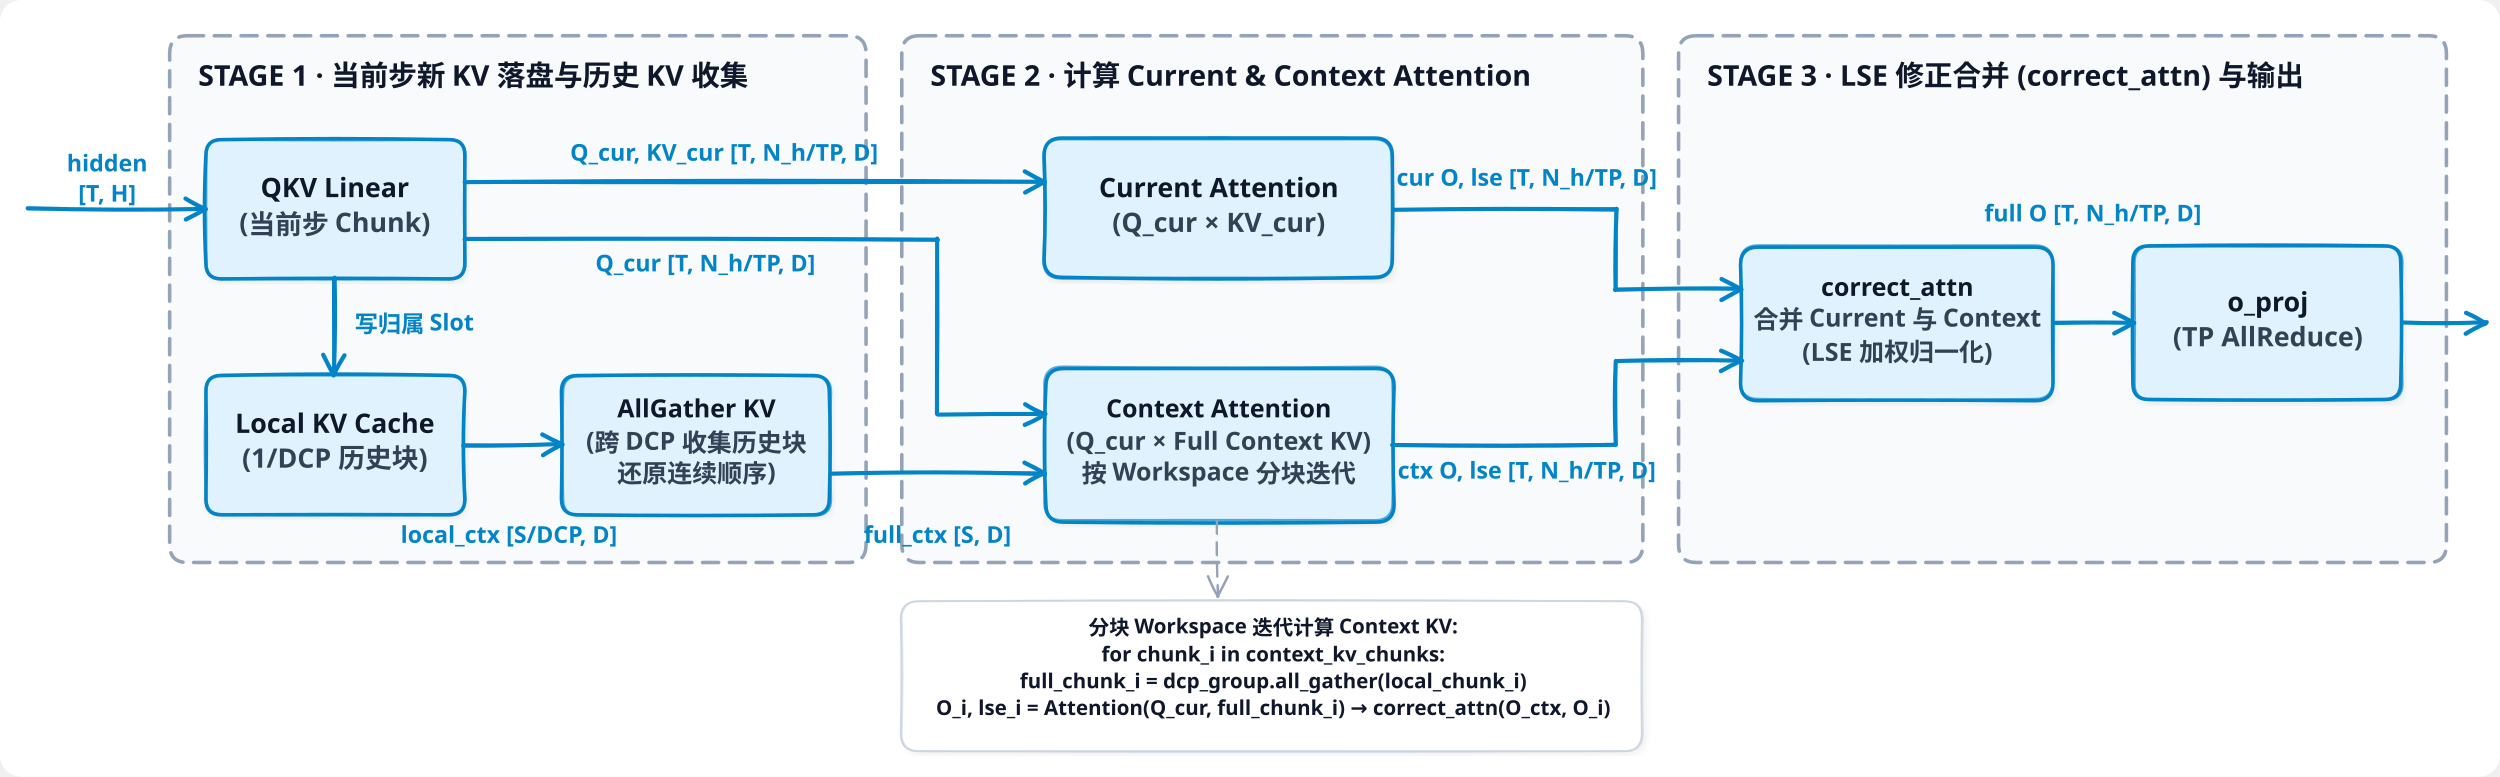
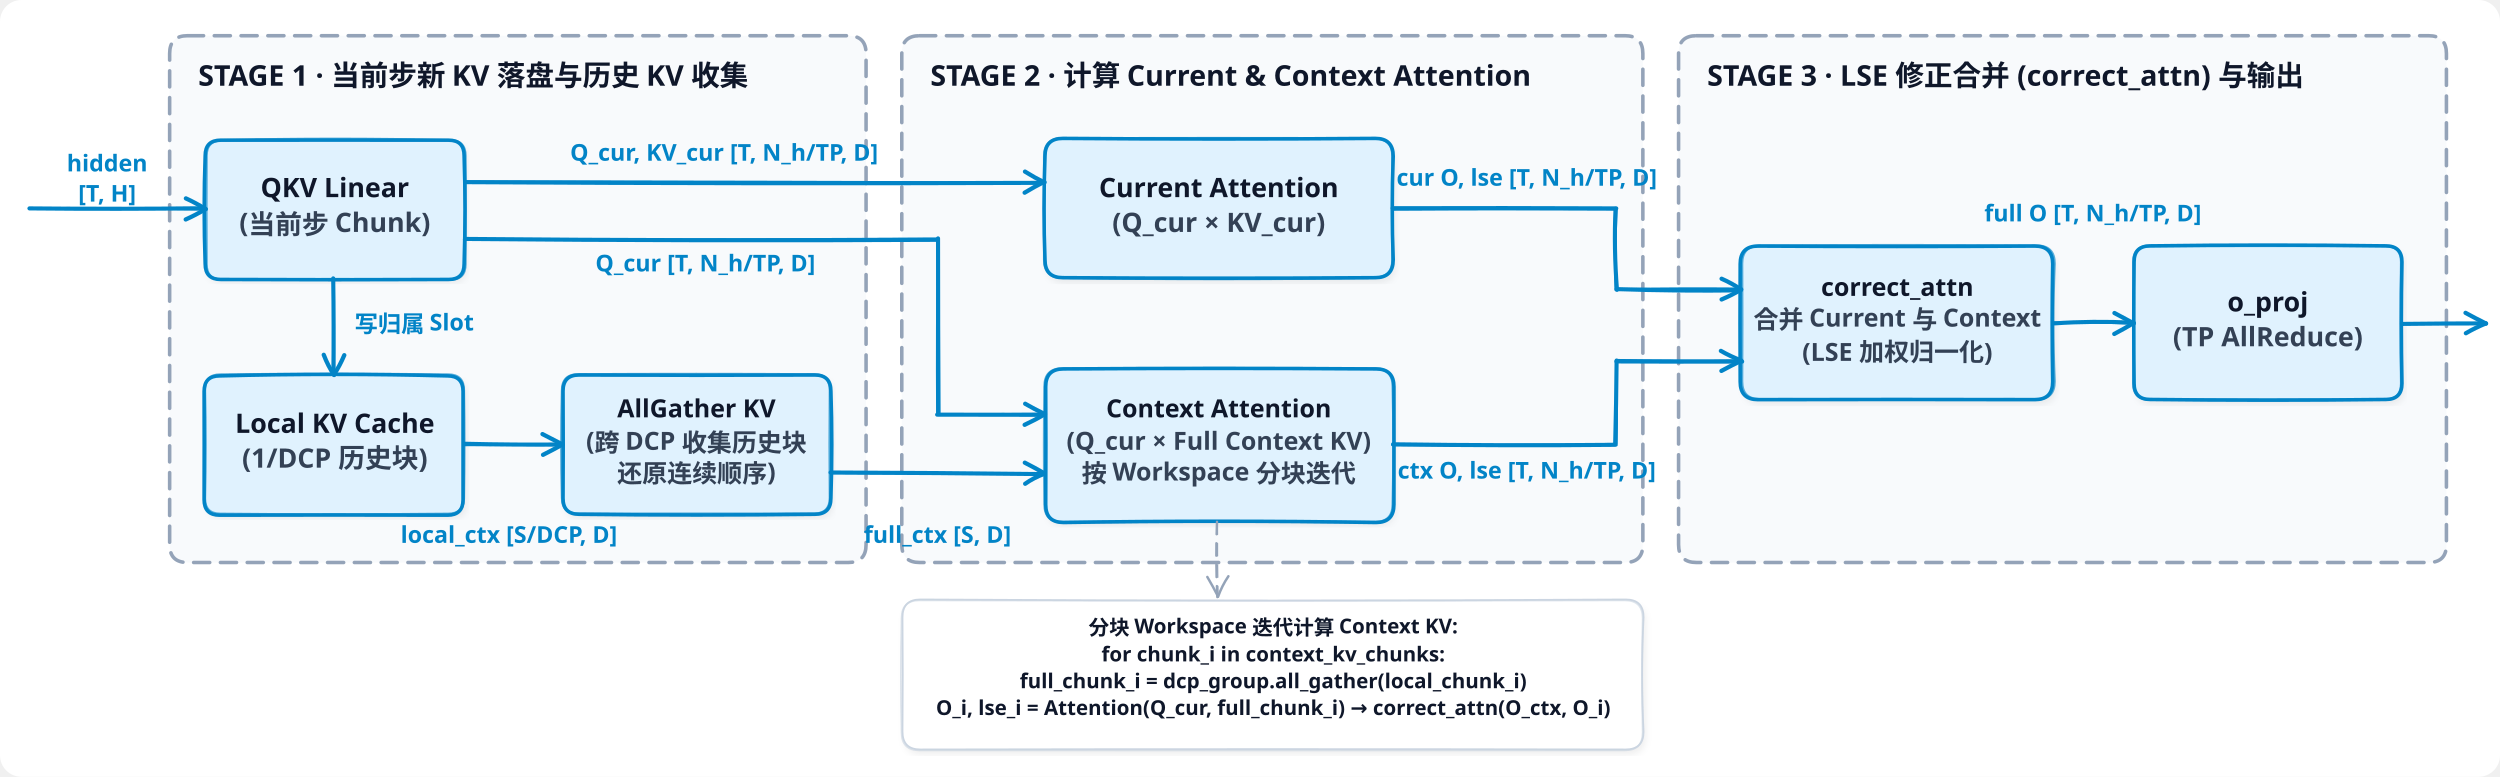
<svg xmlns="http://www.w3.org/2000/svg" viewBox="0 0 1400 435" width="1400" height="435" font-family="'Comic Sans MS', 'Segoe Print', 'Bradley Hand', 'Chalkboard SE', 'Microsoft YaHei', sans-serif">
  <defs>
    <filter id="paper-shadow" x="-2%" y="-2%" width="104%" height="106%">
      <feDropShadow dx="1.5" dy="2.5" stdDeviation="2" flood-color="#0f172a" flood-opacity="0.07" />
    </filter>
  </defs>
  <rect x="0" y="0" width="1400" height="435" fill="#ffffff" rx="12" />
  <path d="M 105.0 20 L 475.0 20 Q 485 20 485 30.0 L 485 305.0 Q 485 315 475.0 315 L 105.0 315 Q 95 315 95 305.0 L 95 30.0 Q 95 20 105.0 20 Z" fill="#f8fafc" stroke="none" />
  <path d="M 105.0 20 L 475.0 20 Q 485 20 485 30.0 L 485 305.0 Q 485 315 475.0 315 L 105.0 315 Q 95 315 95 305.0 L 95 30.0 Q 95 20 105.0 20 Z" fill="none" stroke="#94a3b8" stroke-width="2" stroke-linecap="round" stroke-linejoin="round" opacity="1" stroke-dasharray="9 6" />
  <path d="M 515.0 20 L 910.0 20 Q 920 20 920 30.0 L 920 305.0 Q 920 315 910.0 315 L 515.0 315 Q 505 315 505 305.0 L 505 30.0 Q 505 20 515.0 20 Z" fill="#f8fafc" stroke="none" />
  <path d="M 515.0 20 L 910.0 20 Q 920 20 920 30.0 L 920 305.0 Q 920 315 910.0 315 L 515.0 315 Q 505 315 505 305.0 L 505 30.0 Q 505 20 515.0 20 Z" fill="none" stroke="#94a3b8" stroke-width="2" stroke-linecap="round" stroke-linejoin="round" opacity="1" stroke-dasharray="9 6" />
  <path d="M 950.0 20 L 1360.0 20 Q 1370 20 1370 30.0 L 1370 305.0 Q 1370 315 1360.0 315 L 950.0 315 Q 940 315 940 305.0 L 940 30.0 Q 940 20 950.0 20 Z" fill="#f8fafc" stroke="none" />
  <path d="M 950.0 20 L 1360.0 20 Q 1370 20 1370 30.0 L 1370 305.0 Q 1370 315 1360.0 315 L 950.0 315 Q 940 315 940 305.0 L 940 30.0 Q 940 20 950.0 20 Z" fill="none" stroke="#94a3b8" stroke-width="2" stroke-linecap="round" stroke-linejoin="round" opacity="1" stroke-dasharray="9 6" />
  <path d="M 123.7 78 L 251.3 78 Q 260 78 260 86.7 L 260 147.3 Q 260 156 251.3 156 L 123.7 156 Q 115 156 115 147.3 L 115 86.7 Q 115 78 123.7 78 Z" fill="#e0f2fe" stroke="none" filter="url(#paper-shadow)" />
-   <path d="M 124.0 78.2 Q 187.5 77.1 251.6 78.2 Q 260.3 78.2 260.3 86.9 Q 260.2 117.0 260.3 147.5 Q 260.3 156.2 251.6 156.2 Q 187.5 155.5 124.0 156.2 Q 115.3 156.2 115.3 147.5 Q 113.7 117.0 115.3 86.9 Q 115.3 78.2 124.0 78.2" fill="none" stroke="#0284c7" stroke-width="2" stroke-linecap="round" stroke-linejoin="round" opacity="1" />
-   <path d="M 124.2 78.1 Q 187.5 78.9 251.8 78.1 Q 260.5 78.1 260.5 86.8 Q 259.3 117.0 260.5 147.4 Q 260.5 156.1 251.8 156.1 Q 187.5 156.6 124.2 156.1 Q 115.5 156.1 115.5 147.4 Q 115.2 117.0 115.5 86.8 Q 115.5 78.1 124.2 78.1" fill="none" stroke="#0284c7" stroke-width="1.5" stroke-linecap="round" stroke-linejoin="round" opacity="0.65" />
+   <path d="M 123.6 78.5 Q 187.5 78.4 251.2 78.5 Q 259.9 78.5 259.9 87.2 Q 260.9 117.0 259.9 147.8 Q 259.9 156.5 251.2 156.5 Q 187.5 156.8 123.6 156.5 Q 114.9 156.5 114.9 147.8 Q 113.8 117.0 114.9 87.2 Q 114.9 78.5 123.6 78.5" fill="none" stroke="#0284c7" stroke-width="2" stroke-linecap="round" stroke-linejoin="round" opacity="1" />
+   <path d="M 124.3 78.6 Q 187.5 77.0 251.9 78.6 Q 260.6 78.6 260.6 87.3 Q 260.7 117.0 260.6 147.9 Q 260.6 156.6 251.9 156.6 Q 187.5 156.2 124.3 156.6 Q 115.6 156.6 115.6 147.9 Q 115.4 117.0 115.6 87.3 Q 115.6 78.6 124.3 78.6" fill="none" stroke="#0284c7" stroke-width="1.5" stroke-linecap="round" stroke-linejoin="round" opacity="0.65" />
  <path d="M 123.7 210 L 251.3 210 Q 260 210 260 218.7 L 260 279.3 Q 260 288 251.3 288 L 123.7 288 Q 115 288 115 279.3 L 115 218.7 Q 115 210 123.7 210 Z" fill="#e0f2fe" stroke="none" filter="url(#paper-shadow)" />
-   <path d="M 124.0 210.3 Q 187.5 208.7 251.6 210.3 Q 260.3 210.3 260.3 219.0 Q 258.6 249.0 260.3 279.6 Q 260.3 288.3 251.6 288.3 Q 187.5 288.0 124.0 288.3 Q 115.3 288.3 115.3 279.6 Q 115.8 249.0 115.3 219.0 Q 115.3 210.3 124.0 210.3" fill="none" stroke="#0284c7" stroke-width="2" stroke-linecap="round" stroke-linejoin="round" opacity="1" />
-   <path d="M 124.2 210.0 Q 187.5 210.4 251.8 210.0 Q 260.5 210.0 260.5 218.7 Q 259.0 249.0 260.5 279.3 Q 260.5 288.0 251.8 288.0 Q 187.5 288.9 124.2 288.0 Q 115.5 288.0 115.5 279.3 Q 114.0 249.0 115.5 218.7 Q 115.5 210.0 124.2 210.0" fill="none" stroke="#0284c7" stroke-width="1.5" stroke-linecap="round" stroke-linejoin="round" opacity="0.65" />
+   <path d="M 123.0 210.5 Q 187.5 208.8 250.6 210.5 Q 259.3 210.5 259.3 219.2 Q 259.3 249.0 259.3 279.8 Q 259.3 288.5 250.6 288.5 Q 187.5 288.3 123.0 288.5 Q 114.3 288.5 114.3 279.8 Q 114.4 249.0 114.3 219.2 Q 114.3 210.5 123.0 210.5" fill="none" stroke="#0284c7" stroke-width="2" stroke-linecap="round" stroke-linejoin="round" opacity="1" />
+   <path d="M 123.4 209.8 Q 187.5 209.1 251.0 209.8 Q 259.7 209.8 259.7 218.5 Q 260.2 249.0 259.7 279.1 Q 259.7 287.8 251.0 287.8 Q 187.5 288.5 123.4 287.8 Q 114.7 287.8 114.7 279.1 Q 115.4 249.0 114.7 218.5 Q 114.7 209.8 123.4 209.8" fill="none" stroke="#0284c7" stroke-width="1.5" stroke-linecap="round" stroke-linejoin="round" opacity="0.65" />
  <path d="M 324.0 210 L 456.0 210 Q 465 210 465 219.0 L 465 279.0 Q 465 288 456.0 288 L 324.0 288 Q 315 288 315 279.0 L 315 219.0 Q 315 210 324.0 210 Z" fill="#e0f2fe" stroke="none" filter="url(#paper-shadow)" />
-   <path d="M 323.4 210.3 Q 390.0 209.6 455.4 210.3 Q 464.4 210.3 464.4 219.3 Q 465.4 249.0 464.4 279.3 Q 464.4 288.3 455.4 288.3 Q 390.0 289.1 323.4 288.3 Q 314.4 288.3 314.4 279.3 Q 315.0 249.0 314.4 219.3 Q 314.4 210.3 323.4 210.3" fill="none" stroke="#0284c7" stroke-width="2" stroke-linecap="round" stroke-linejoin="round" opacity="1" />
-   <path d="M 324.3 210.6 Q 390.0 209.4 456.3 210.6 Q 465.3 210.6 465.3 219.6 Q 464.2 249.0 465.3 279.6 Q 465.3 288.6 456.3 288.6 Q 390.0 288.5 324.3 288.6 Q 315.3 288.6 315.3 279.6 Q 314.3 249.0 315.3 219.6 Q 315.3 210.6 324.3 210.6" fill="none" stroke="#0284c7" stroke-width="1.5" stroke-linecap="round" stroke-linejoin="round" opacity="0.65" />
+   <path d="M 324.3 210.0 Q 390.0 210.3 456.3 210.0 Q 465.3 210.0 465.3 219.0 Q 466.3 249.0 465.3 279.0 Q 465.3 288.0 456.3 288.0 Q 390.0 288.8 324.3 288.0 Q 315.3 288.0 315.3 279.0 Q 315.5 249.0 315.3 219.0 Q 315.3 210.0 324.3 210.0" fill="none" stroke="#0284c7" stroke-width="2" stroke-linecap="round" stroke-linejoin="round" opacity="1" />
+   <path d="M 323.8 209.7 Q 390.0 209.3 455.8 209.7 Q 464.8 209.7 464.8 218.7 Q 464.5 249.0 464.8 278.7 Q 464.8 287.7 455.8 287.7 Q 390.0 287.8 323.8 287.7 Q 314.8 287.7 314.8 278.7 Q 314.0 249.0 314.8 218.7 Q 314.8 209.7 323.8 209.7" fill="none" stroke="#0284c7" stroke-width="1.5" stroke-linecap="round" stroke-linejoin="round" opacity="0.65" />
  <path d="M 595.0 78 L 770.0 78 Q 780 78 780 88.0 L 780 146.0 Q 780 156 770.0 156 L 595.0 156 Q 585 156 585 146.0 L 585 88.0 Q 585 78 595.0 78 Z" fill="#e0f2fe" stroke="none" filter="url(#paper-shadow)" />
-   <path d="M 594.7 77.3 Q 682.5 77.2 769.7 77.3 Q 779.7 77.3 779.7 87.3 Q 780.0 117.0 779.7 145.3 Q 779.7 155.3 769.7 155.3 Q 682.5 157.1 594.7 155.3 Q 584.7 155.3 584.7 145.3 Q 585.9 117.0 584.7 87.3 Q 584.7 77.3 594.7 77.3" fill="none" stroke="#0284c7" stroke-width="2" stroke-linecap="round" stroke-linejoin="round" opacity="1" />
-   <path d="M 594.4 77.9 Q 682.5 77.9 769.4 77.9 Q 779.4 77.9 779.4 87.9 Q 780.9 117.0 779.4 145.9 Q 779.4 155.9 769.4 155.9 Q 682.5 155.3 594.4 155.9 Q 584.4 155.9 584.4 145.9 Q 585.6 117.0 584.4 87.9 Q 584.4 77.9 594.4 77.9" fill="none" stroke="#0284c7" stroke-width="1.5" stroke-linecap="round" stroke-linejoin="round" opacity="0.65" />
+   <path d="M 595.2 77.5 Q 682.5 78.2 770.2 77.5 Q 780.2 77.5 780.2 87.5 Q 779.1 117.0 780.2 145.5 Q 780.2 155.5 770.2 155.5 Q 682.5 156.1 595.2 155.5 Q 585.2 155.5 585.2 145.5 Q 584.1 117.0 585.2 87.5 Q 585.2 77.5 595.2 77.5" fill="none" stroke="#0284c7" stroke-width="2" stroke-linecap="round" stroke-linejoin="round" opacity="1" />
+   <path d="M 594.8 77.5 Q 682.5 77.3 769.8 77.5 Q 779.8 77.5 779.8 87.5 Q 780.1 117.0 779.8 145.5 Q 779.8 155.5 769.8 155.5 Q 682.5 156.9 594.8 155.5 Q 584.8 155.5 584.8 145.5 Q 584.8 117.0 584.8 87.5 Q 584.8 77.5 594.8 77.5" fill="none" stroke="#0284c7" stroke-width="1.5" stroke-linecap="round" stroke-linejoin="round" opacity="0.65" />
  <path d="M 595.0 206 L 770.0 206 Q 780 206 780 216.0 L 780 282.0 Q 780 292 770.0 292 L 595.0 292 Q 585 292 585 282.0 L 585 216.0 Q 585 206 595.0 206 Z" fill="#e0f2fe" stroke="none" filter="url(#paper-shadow)" />
-   <path d="M 595.7 206.4 Q 682.5 206.3 770.7 206.4 Q 780.7 206.4 780.7 216.4 Q 779.4 249.0 780.7 282.4 Q 780.7 292.4 770.7 292.4 Q 682.5 293.4 595.7 292.4 Q 585.7 292.4 585.7 282.4 Q 584.0 249.0 585.7 216.4 Q 585.7 206.4 595.7 206.4" fill="none" stroke="#0284c7" stroke-width="2" stroke-linecap="round" stroke-linejoin="round" opacity="1" />
-   <path d="M 594.9 205.4 Q 682.5 206.6 769.9 205.4 Q 779.9 205.4 779.9 215.4 Q 780.8 249.0 779.9 281.4 Q 779.9 291.4 769.9 291.4 Q 682.5 291.2 594.9 291.4 Q 584.9 291.4 584.9 281.4 Q 585.8 249.0 584.9 215.4 Q 584.9 205.4 594.9 205.4" fill="none" stroke="#0284c7" stroke-width="1.5" stroke-linecap="round" stroke-linejoin="round" opacity="0.65" />
+   <path d="M 595.6 206.6 Q 682.5 206.0 770.6 206.6 Q 780.6 206.6 780.6 216.6 Q 780.7 249.0 780.6 282.6 Q 780.6 292.6 770.6 292.6 Q 682.5 291.2 595.6 292.6 Q 585.6 292.6 585.6 282.6 Q 585.8 249.0 585.6 216.6 Q 585.6 206.6 595.6 206.6" fill="none" stroke="#0284c7" stroke-width="2" stroke-linecap="round" stroke-linejoin="round" opacity="1" />
+   <path d="M 595.0 206.4 Q 682.5 206.0 770.0 206.4 Q 780.0 206.4 780.0 216.4 Q 780.8 249.0 780.0 282.4 Q 780.0 292.4 770.0 292.4 Q 682.5 291.7 595.0 292.4 Q 585.0 292.4 585.0 282.4 Q 584.5 249.0 585.0 216.4 Q 585.0 206.4 595.0 206.4" fill="none" stroke="#0284c7" stroke-width="1.5" stroke-linecap="round" stroke-linejoin="round" opacity="0.65" />
  <path d="M 515.0 336 L 910.0 336 Q 920 336 920 346.0 L 920 410.0 Q 920 420 910.0 420 L 515.0 420 Q 505 420 505 410.0 L 505 346.0 Q 505 336 515.0 336 Z" fill="#ffffff" stroke="none" filter="url(#paper-shadow)" />
-   <path d="M 514.4 336.7 Q 712.5 335.4 909.4 336.7 Q 919.4 336.7 919.4 346.7 Q 919.0 378.0 919.4 410.7 Q 919.4 420.7 909.4 420.7 Q 712.5 421.3 514.4 420.7 Q 504.4 420.7 504.4 410.7 Q 505.2 378.0 504.4 346.7 Q 504.4 336.7 514.4 336.7" fill="none" stroke="#cbd5e1" stroke-width="1" stroke-linecap="round" stroke-linejoin="round" opacity="1" />
-   <path d="M 515.0 336.7 Q 712.5 336.2 910.0 336.7 Q 920.0 336.7 920.0 346.7 Q 919.3 378.0 920.0 410.7 Q 920.0 420.7 910.0 420.7 Q 712.5 420.2 515.0 420.7 Q 505.0 420.7 505.0 410.7 Q 506.0 378.0 505.0 346.7 Q 505.0 336.7 515.0 336.7" fill="none" stroke="#cbd5e1" stroke-width="1.0" stroke-linecap="round" stroke-linejoin="round" opacity="0.65" />
+   <path d="M 515.4 335.7 Q 712.5 336.9 910.4 335.7 Q 920.4 335.7 920.4 345.7 Q 918.8 378.0 920.4 409.7 Q 920.4 419.7 910.4 419.7 Q 712.5 419.3 515.4 419.7 Q 505.4 419.7 505.4 409.7 Q 505.7 378.0 505.4 345.7 Q 505.4 335.7 515.4 335.7" fill="none" stroke="#cbd5e1" stroke-width="1" stroke-linecap="round" stroke-linejoin="round" opacity="1" />
+   <path d="M 514.9 336.2 Q 712.5 336.7 909.9 336.2 Q 919.9 336.2 919.9 346.2 Q 919.2 378.0 919.9 410.2 Q 919.9 420.2 909.9 420.2 Q 712.5 420.3 514.9 420.2 Q 504.9 420.2 504.9 410.2 Q 504.1 378.0 504.9 346.2 Q 504.9 336.2 514.9 336.2" fill="none" stroke="#cbd5e1" stroke-width="1.0" stroke-linecap="round" stroke-linejoin="round" opacity="0.65" />
  <path d="M 985.0 138 L 1140.0 138 Q 1150 138 1150 148.0 L 1150 214.0 Q 1150 224 1140.0 224 L 985.0 224 Q 975 224 975 214.0 L 975 148.0 Q 975 138 985.0 138 Z" fill="#e0f2fe" stroke="none" filter="url(#paper-shadow)" />
-   <path d="M 984.7 138.4 Q 1062.5 138.4 1139.7 138.4 Q 1149.7 138.4 1149.7 148.4 Q 1149.2 181.0 1149.7 214.4 Q 1149.7 224.4 1139.7 224.4 Q 1062.5 223.7 984.7 224.4 Q 974.7 224.4 974.7 214.4 Q 975.9 181.0 974.7 148.4 Q 974.7 138.4 984.7 138.4" fill="none" stroke="#0284c7" stroke-width="2" stroke-linecap="round" stroke-linejoin="round" opacity="1" />
-   <path d="M 984.6 137.5 Q 1062.5 137.7 1139.6 137.5 Q 1149.6 137.5 1149.6 147.5 Q 1150.7 181.0 1149.6 213.5 Q 1149.6 223.5 1139.6 223.5 Q 1062.5 224.8 984.6 223.5 Q 974.6 223.5 974.6 213.5 Q 975.9 181.0 974.6 147.5 Q 974.6 137.5 984.6 137.5" fill="none" stroke="#0284c7" stroke-width="1.5" stroke-linecap="round" stroke-linejoin="round" opacity="0.65" />
+   <path d="M 984.5 137.8 Q 1062.5 138.3 1139.5 137.8 Q 1149.5 137.8 1149.5 147.8 Q 1148.9 181.0 1149.5 213.8 Q 1149.5 223.8 1139.5 223.8 Q 1062.5 223.6 984.5 223.8 Q 974.5 223.8 974.5 213.8 Q 974.3 181.0 974.5 147.8 Q 974.5 137.8 984.5 137.8" fill="none" stroke="#0284c7" stroke-width="2" stroke-linecap="round" stroke-linejoin="round" opacity="1" />
+   <path d="M 985.5 137.6 Q 1062.5 137.1 1140.5 137.6 Q 1150.5 137.6 1150.5 147.6 Q 1149.1 181.0 1150.5 213.6 Q 1150.5 223.6 1140.5 223.6 Q 1062.5 223.7 985.5 223.6 Q 975.5 223.6 975.5 213.6 Q 975.7 181.0 975.5 147.6 Q 975.5 137.6 985.5 137.6" fill="none" stroke="#0284c7" stroke-width="1.5" stroke-linecap="round" stroke-linejoin="round" opacity="0.65" />
  <path d="M 1204.0 138 L 1336.0 138 Q 1345 138 1345 147.0 L 1345 215.0 Q 1345 224 1336.0 224 L 1204.0 224 Q 1195 224 1195 215.0 L 1195 147.0 Q 1195 138 1204.0 138 Z" fill="#e0f2fe" stroke="none" filter="url(#paper-shadow)" />
-   <path d="M 1203.4 137.7 Q 1270.0 136.8 1335.4 137.7 Q 1344.4 137.7 1344.4 146.7 Q 1345.4 181.0 1344.4 214.7 Q 1344.4 223.7 1335.4 223.7 Q 1270.0 224.4 1203.4 223.7 Q 1194.4 223.7 1194.4 214.7 Q 1193.9 181.0 1194.4 146.7 Q 1194.4 137.7 1203.4 137.7" fill="none" stroke="#0284c7" stroke-width="2" stroke-linecap="round" stroke-linejoin="round" opacity="1" />
-   <path d="M 1204.3 137.9 Q 1270.0 138.2 1336.3 137.9 Q 1345.3 137.9 1345.3 146.9 Q 1344.1 181.0 1345.3 214.9 Q 1345.3 223.9 1336.3 223.9 Q 1270.0 224.4 1204.3 223.9 Q 1195.3 223.9 1195.3 214.9 Q 1195.6 181.0 1195.3 146.9 Q 1195.3 137.9 1204.3 137.9" fill="none" stroke="#0284c7" stroke-width="1.5" stroke-linecap="round" stroke-linejoin="round" opacity="0.65" />
-   <path d="M 681.5 291.7 Q 681.0 313.6 682.2 334.0" fill="none" stroke="#94a3b8" stroke-width="1.3" stroke-linecap="round" stroke-dasharray="7 5" />
-   <path d="M 681.7 292.3 Q 681.8 312.4 681.7 334.3" fill="none" stroke="#94a3b8" stroke-width="0.7" stroke-linecap="round" stroke-dasharray="7 5" />
-   <path d="M 681.8 334.1 Q 684.8 328.6 687.6 322.8" fill="none" stroke="#94a3b8" stroke-width="1.4" stroke-linecap="round" />
-   <path d="M 682.1 334.1 Q 678.9 328.9 676.5 322.7" fill="none" stroke="#94a3b8" stroke-width="1.4" stroke-linecap="round" />
-   <path d="M 15.5 116.6 Q 64.6 118.0 114.7 117.0" fill="none" stroke="#0284c7" stroke-width="2.3" stroke-linecap="round" />
-   <path d="M 15.7 117.1 Q 66.1 117.3 115.2 117.3" fill="none" stroke="#0284c7" stroke-width="1.4" stroke-linecap="round" />
-   <path d="M 115.2 117.2 Q 109.4 114.6 103.9 111.2" fill="none" stroke="#0284c7" stroke-width="2.4" stroke-linecap="round" />
-   <path d="M 115.1 117.0 Q 109.2 120.4 104.1 122.9" fill="none" stroke="#0284c7" stroke-width="2.4" stroke-linecap="round" />
-   <path d="M 260.2 102.0 Q 421.6 100.6 584.7 101.8" fill="none" stroke="#0284c7" stroke-width="2.3" stroke-linecap="round" />
-   <path d="M 260.3 102.2 Q 422.0 102.9 584.8 102.0" fill="none" stroke="#0284c7" stroke-width="1.4" stroke-linecap="round" />
-   <path d="M 585.0 102.0 Q 579.2 99.1 573.9 96.0" fill="none" stroke="#0284c7" stroke-width="2.4" stroke-linecap="round" />
-   <path d="M 585.0 101.8 Q 579.1 105.1 574.1 107.8" fill="none" stroke="#0284c7" stroke-width="2.4" stroke-linecap="round" />
-   <path d="M 260.3 133.8 Q 393.0 133.4 525.2 134.3" fill="none" stroke="#0284c7" stroke-width="2.3" stroke-linecap="round" />
-   <path d="M 259.7 134.3 Q 392.4 133.2 525.1 133.9" fill="none" stroke="#0284c7" stroke-width="1.4" stroke-linecap="round" />
-   <path d="M 524.8 133.6 Q 524.8 181.7 524.7 231.8" fill="none" stroke="#0284c7" stroke-width="2.3" stroke-linecap="round" />
-   <path d="M 525.0 134.3 Q 525.8 182.8 524.8 232.0" fill="none" stroke="#0284c7" stroke-width="1.4" stroke-linecap="round" />
-   <path d="M 525.3 232.2 Q 556.0 231.7 585.4 231.8" fill="none" stroke="#0284c7" stroke-width="2.3" stroke-linecap="round" />
-   <path d="M 525.2 232.1 Q 555.5 232.2 584.7 232.2" fill="none" stroke="#0284c7" stroke-width="1.4" stroke-linecap="round" />
-   <path d="M 585.2 232.0 Q 579.2 229.7 574.1 226.4" fill="none" stroke="#0284c7" stroke-width="2.4" stroke-linecap="round" />
-   <path d="M 585.2 231.9 Q 580.1 235.4 573.9 237.9" fill="none" stroke="#0284c7" stroke-width="2.4" stroke-linecap="round" />
-   <path d="M 187.4 155.5 Q 188.0 181.8 187.0 209.5" fill="none" stroke="#0284c7" stroke-width="2.3" stroke-linecap="round" />
-   <path d="M 186.6 156.1 Q 186.6 182.9 186.8 209.9" fill="none" stroke="#0284c7" stroke-width="1.4" stroke-linecap="round" />
-   <path d="M 186.8 210.0 Q 189.3 204.7 192.9 199.0" fill="none" stroke="#0284c7" stroke-width="2.4" stroke-linecap="round" />
-   <path d="M 186.8 210.2 Q 183.7 204.2 181.0 198.7" fill="none" stroke="#0284c7" stroke-width="2.4" stroke-linecap="round" />
-   <path d="M 259.4 249.6 Q 288.3 249.7 314.4 248.6" fill="none" stroke="#0284c7" stroke-width="2.3" stroke-linecap="round" />
-   <path d="M 260.2 249.0 Q 288.2 249.3 314.7 248.9" fill="none" stroke="#0284c7" stroke-width="1.4" stroke-linecap="round" />
-   <path d="M 315.0 248.9 Q 308.9 246.2 303.7 243.3" fill="none" stroke="#0284c7" stroke-width="2.4" stroke-linecap="round" />
-   <path d="M 314.8 248.9 Q 309.6 251.4 304.1 254.9" fill="none" stroke="#0284c7" stroke-width="2.4" stroke-linecap="round" />
-   <path d="M 465.2 265.3 Q 526.0 263.7 585.1 265.5" fill="none" stroke="#0284c7" stroke-width="2.3" stroke-linecap="round" />
-   <path d="M 465.3 265.0 Q 525.7 264.3 585.0 264.7" fill="none" stroke="#0284c7" stroke-width="1.4" stroke-linecap="round" />
-   <path d="M 585.1 265.1 Q 579.9 262.1 573.7 259.1" fill="none" stroke="#0284c7" stroke-width="2.4" stroke-linecap="round" />
-   <path d="M 584.8 265.0 Q 579.0 267.5 574.1 270.7" fill="none" stroke="#0284c7" stroke-width="2.4" stroke-linecap="round" />
-   <path d="M 780.5 117.5 Q 843.1 116.5 905.3 117.4" fill="none" stroke="#0284c7" stroke-width="2.3" stroke-linecap="round" />
-   <path d="M 780.2 117.3 Q 842.8 117.1 904.7 116.7" fill="none" stroke="#0284c7" stroke-width="1.4" stroke-linecap="round" />
-   <path d="M 905.3 116.9 Q 904.3 139.8 904.7 162.3" fill="none" stroke="#0284c7" stroke-width="2.3" stroke-linecap="round" />
-   <path d="M 904.8 117.1 Q 905.5 138.7 905.1 161.8" fill="none" stroke="#0284c7" stroke-width="1.4" stroke-linecap="round" />
-   <path d="M 904.4 162.3 Q 941.2 161.2 974.8 161.6" fill="none" stroke="#0284c7" stroke-width="2.3" stroke-linecap="round" />
-   <path d="M 904.8 161.8 Q 939.9 161.6 975.1 162.0" fill="none" stroke="#0284c7" stroke-width="1.4" stroke-linecap="round" />
-   <path d="M 975.2 162.1 Q 969.9 159.1 964.1 156.3" fill="none" stroke="#0284c7" stroke-width="2.4" stroke-linecap="round" />
-   <path d="M 974.9 162.0 Q 969.4 165.1 964.0 168.0" fill="none" stroke="#0284c7" stroke-width="2.4" stroke-linecap="round" />
-   <path d="M 779.6 249.2 Q 843.7 250.2 904.7 249.1" fill="none" stroke="#0284c7" stroke-width="2.3" stroke-linecap="round" />
-   <path d="M 779.8 248.9 Q 842.2 249.6 904.9 248.7" fill="none" stroke="#0284c7" stroke-width="1.4" stroke-linecap="round" />
-   <path d="M 904.8 249.1 Q 903.8 224.3 904.8 202.3" fill="none" stroke="#0284c7" stroke-width="2.3" stroke-linecap="round" />
-   <path d="M 905.1 249.1 Q 905.0 225.4 904.9 201.7" fill="none" stroke="#0284c7" stroke-width="1.4" stroke-linecap="round" />
-   <path d="M 905.0 202.2 Q 939.4 201.1 975.6 202.0" fill="none" stroke="#0284c7" stroke-width="2.3" stroke-linecap="round" />
-   <path d="M 905.0 202.0 Q 940.2 202.6 975.0 201.7" fill="none" stroke="#0284c7" stroke-width="1.4" stroke-linecap="round" />
-   <path d="M 975.0 201.8 Q 969.6 198.8 963.8 196.4" fill="none" stroke="#0284c7" stroke-width="2.4" stroke-linecap="round" />
-   <path d="M 975.1 202.0 Q 969.3 204.6 963.7 207.8" fill="none" stroke="#0284c7" stroke-width="2.4" stroke-linecap="round" />
-   <path d="M 1150.0 180.8 Q 1171.9 180.4 1194.6 180.8" fill="none" stroke="#0284c7" stroke-width="2.3" stroke-linecap="round" />
-   <path d="M 1149.8 181.3 Q 1172.5 180.4 1195.1 180.7" fill="none" stroke="#0284c7" stroke-width="1.4" stroke-linecap="round" />
-   <path d="M 1195.1 180.9 Q 1190.0 178.0 1184.0 175.2" fill="none" stroke="#0284c7" stroke-width="2.4" stroke-linecap="round" />
-   <path d="M 1194.8 180.9 Q 1190.0 183.6 1184.0 186.7" fill="none" stroke="#0284c7" stroke-width="2.4" stroke-linecap="round" />
-   <path d="M 1345.4 180.6 Q 1369.0 181.5 1392.6 180.4" fill="none" stroke="#0284c7" stroke-width="2.3" stroke-linecap="round" />
-   <path d="M 1345.2 180.8 Q 1368.5 180.5 1392.1 180.8" fill="none" stroke="#0284c7" stroke-width="1.4" stroke-linecap="round" />
-   <path d="M 1391.9 181.2 Q 1387.1 177.8 1381.0 175.2" fill="none" stroke="#0284c7" stroke-width="2.4" stroke-linecap="round" />
-   <path d="M 1391.8 181.1 Q 1385.9 183.7 1380.8 186.9" fill="none" stroke="#0284c7" stroke-width="2.4" stroke-linecap="round" />
+   <path d="M 1204.1 137.7 Q 1270.0 136.8 1336.1 137.7 Q 1345.1 137.7 1345.1 146.7 Q 1344.4 181.0 1345.1 214.7 Q 1345.1 223.7 1336.1 223.7 Q 1270.0 224.5 1204.1 223.7 Q 1195.1 223.7 1195.1 214.7 Q 1194.7 181.0 1195.1 146.7 Q 1195.1 137.7 1204.1 137.7" fill="none" stroke="#0284c7" stroke-width="2" stroke-linecap="round" stroke-linejoin="round" opacity="1" />
+   <path d="M 1203.7 137.7 Q 1270.0 137.6 1335.7 137.7 Q 1344.7 137.7 1344.7 146.7 Q 1344.2 181.0 1344.7 214.7 Q 1344.7 223.7 1335.7 223.7 Q 1270.0 224.0 1203.7 223.7 Q 1194.7 223.7 1194.7 214.7 Q 1195.2 181.0 1194.7 146.7 Q 1194.7 137.7 1203.7 137.7" fill="none" stroke="#0284c7" stroke-width="1.5" stroke-linecap="round" stroke-linejoin="round" opacity="0.65" />
+   <path d="M 681.5 292.2 Q 680.6 313.1 681.7 334.4" fill="none" stroke="#94a3b8" stroke-width="1.3" stroke-linecap="round" stroke-dasharray="7 5" />
+   <path d="M 681.8 292.3 Q 681.7 313.6 682.1 334.2" fill="none" stroke="#94a3b8" stroke-width="0.7" stroke-linecap="round" stroke-dasharray="7 5" />
+   <path d="M 682.1 334.2 Q 684.3 328.0 687.9 322.7" fill="none" stroke="#94a3b8" stroke-width="1.4" stroke-linecap="round" />
+   <path d="M 682.0 333.8 Q 679.3 328.5 676.1 323.1" fill="none" stroke="#94a3b8" stroke-width="1.4" stroke-linecap="round" />
+   <path d="M 16.5 116.7 Q 66.6 117.2 114.7 116.6" fill="none" stroke="#0284c7" stroke-width="2.3" stroke-linecap="round" />
+   <path d="M 16.3 116.8 Q 65.1 116.1 114.9 117.3" fill="none" stroke="#0284c7" stroke-width="1.4" stroke-linecap="round" />
+   <path d="M 115.2 117.1 Q 109.4 113.5 104.1 111.1" fill="none" stroke="#0284c7" stroke-width="2.4" stroke-linecap="round" />
+   <path d="M 115.1 117.1 Q 109.6 120.4 104.0 122.9" fill="none" stroke="#0284c7" stroke-width="2.4" stroke-linecap="round" />
+   <path d="M 260.4 102.0 Q 422.2 103.0 584.7 102.4" fill="none" stroke="#0284c7" stroke-width="2.3" stroke-linecap="round" />
+   <path d="M 260.0 101.7 Q 421.8 101.7 584.9 102.4" fill="none" stroke="#0284c7" stroke-width="1.4" stroke-linecap="round" />
+   <path d="M 584.9 102.2 Q 579.4 99.5 574.0 96.1" fill="none" stroke="#0284c7" stroke-width="2.4" stroke-linecap="round" />
+   <path d="M 584.8 101.8 Q 579.2 104.6 573.8 107.9" fill="none" stroke="#0284c7" stroke-width="2.4" stroke-linecap="round" />
+   <path d="M 260.6 133.8 Q 391.1 135.0 524.8 134.3" fill="none" stroke="#0284c7" stroke-width="2.3" stroke-linecap="round" />
+   <path d="M 259.9 134.2 Q 392.8 134.4 525.3 133.7" fill="none" stroke="#0284c7" stroke-width="1.4" stroke-linecap="round" />
+   <path d="M 525.3 133.5 Q 525.3 181.6 525.6 231.5" fill="none" stroke="#0284c7" stroke-width="2.3" stroke-linecap="round" />
+   <path d="M 525.3 133.9 Q 524.6 183.5 524.9 231.7" fill="none" stroke="#0284c7" stroke-width="1.4" stroke-linecap="round" />
+   <path d="M 524.8 232.2 Q 553.6 232.3 585.0 232.3" fill="none" stroke="#0284c7" stroke-width="2.3" stroke-linecap="round" />
+   <path d="M 525.1 232.0 Q 555.8 232.1 585.1 231.8" fill="none" stroke="#0284c7" stroke-width="1.4" stroke-linecap="round" />
+   <path d="M 584.9 231.8 Q 579.1 229.0 574.1 226.1" fill="none" stroke="#0284c7" stroke-width="2.4" stroke-linecap="round" />
+   <path d="M 585.2 231.9 Q 579.8 235.1 573.8 237.9" fill="none" stroke="#0284c7" stroke-width="2.4" stroke-linecap="round" />
+   <path d="M 186.6 155.9 Q 187.0 181.8 186.7 209.4" fill="none" stroke="#0284c7" stroke-width="2.3" stroke-linecap="round" />
+   <path d="M 186.6 155.9 Q 187.0 183.1 187.1 209.9" fill="none" stroke="#0284c7" stroke-width="1.4" stroke-linecap="round" />
+   <path d="M 187.0 209.8 Q 190.2 205.0 192.8 198.9" fill="none" stroke="#0284c7" stroke-width="2.4" stroke-linecap="round" />
+   <path d="M 187.1 210.0 Q 183.7 205.0 181.3 198.7" fill="none" stroke="#0284c7" stroke-width="2.4" stroke-linecap="round" />
+   <path d="M 259.9 248.5 Q 288.9 249.2 315.2 248.9" fill="none" stroke="#0284c7" stroke-width="2.3" stroke-linecap="round" />
+   <path d="M 259.7 249.2 Q 287.5 248.9 315.1 249.2" fill="none" stroke="#0284c7" stroke-width="1.4" stroke-linecap="round" />
+   <path d="M 315.0 248.9 Q 309.1 245.9 303.8 243.1" fill="none" stroke="#0284c7" stroke-width="2.4" stroke-linecap="round" />
+   <path d="M 315.0 248.9 Q 309.7 251.9 304.1 254.7" fill="none" stroke="#0284c7" stroke-width="2.4" stroke-linecap="round" />
+   <path d="M 465.1 264.6 Q 524.7 264.8 584.5 265.5" fill="none" stroke="#0284c7" stroke-width="2.3" stroke-linecap="round" />
+   <path d="M 465.1 264.8 Q 524.1 265.2 585.0 265.2" fill="none" stroke="#0284c7" stroke-width="1.4" stroke-linecap="round" />
+   <path d="M 584.9 265.1 Q 579.2 261.8 573.9 259.1" fill="none" stroke="#0284c7" stroke-width="2.4" stroke-linecap="round" />
+   <path d="M 585.1 265.2 Q 578.9 267.5 574.1 270.9" fill="none" stroke="#0284c7" stroke-width="2.4" stroke-linecap="round" />
+   <path d="M 779.9 116.6 Q 842.0 116.4 905.1 116.7" fill="none" stroke="#0284c7" stroke-width="2.3" stroke-linecap="round" />
+   <path d="M 779.9 117.3 Q 843.2 116.9 905.0 117.2" fill="none" stroke="#0284c7" stroke-width="1.4" stroke-linecap="round" />
+   <path d="M 904.7 116.9 Q 903.7 139.1 905.5 162.3" fill="none" stroke="#0284c7" stroke-width="2.3" stroke-linecap="round" />
+   <path d="M 905.2 117.2 Q 904.2 139.4 904.8 162.4" fill="none" stroke="#0284c7" stroke-width="1.4" stroke-linecap="round" />
+   <path d="M 905.3 161.9 Q 940.1 163.1 974.8 162.6" fill="none" stroke="#0284c7" stroke-width="2.3" stroke-linecap="round" />
+   <path d="M 905.2 162.0 Q 940.1 161.4 974.9 161.7" fill="none" stroke="#0284c7" stroke-width="1.4" stroke-linecap="round" />
+   <path d="M 974.8 162.0 Q 969.8 158.6 964.1 156.1" fill="none" stroke="#0284c7" stroke-width="2.4" stroke-linecap="round" />
+   <path d="M 975.1 162.1 Q 970.0 165.2 964.1 167.7" fill="none" stroke="#0284c7" stroke-width="2.4" stroke-linecap="round" />
+   <path d="M 780.1 248.8 Q 843.9 249.7 904.4 249.1" fill="none" stroke="#0284c7" stroke-width="2.3" stroke-linecap="round" />
+   <path d="M 779.8 249.2 Q 843.2 249.7 904.8 248.7" fill="none" stroke="#0284c7" stroke-width="1.4" stroke-linecap="round" />
+   <path d="M 904.5 248.5 Q 905.1 226.3 905.3 201.9" fill="none" stroke="#0284c7" stroke-width="2.3" stroke-linecap="round" />
+   <path d="M 905.2 249.3 Q 905.6 225.0 905.1 201.8" fill="none" stroke="#0284c7" stroke-width="1.4" stroke-linecap="round" />
+   <path d="M 905.2 202.4 Q 939.9 202.6 975.6 202.5" fill="none" stroke="#0284c7" stroke-width="2.3" stroke-linecap="round" />
+   <path d="M 905.2 201.7 Q 939.3 202.2 974.9 201.9" fill="none" stroke="#0284c7" stroke-width="1.4" stroke-linecap="round" />
+   <path d="M 975.1 201.9 Q 968.9 199.5 963.7 196.5" fill="none" stroke="#0284c7" stroke-width="2.4" stroke-linecap="round" />
+   <path d="M 974.9 202.1 Q 969.5 204.7 964.0 207.7" fill="none" stroke="#0284c7" stroke-width="2.4" stroke-linecap="round" />
+   <path d="M 1150.4 181.1 Q 1171.7 179.6 1194.8 180.7" fill="none" stroke="#0284c7" stroke-width="2.3" stroke-linecap="round" />
+   <path d="M 1150.2 180.7 Q 1173.1 180.3 1194.8 181.1" fill="none" stroke="#0284c7" stroke-width="1.4" stroke-linecap="round" />
+   <path d="M 1194.9 181.1 Q 1189.2 178.1 1184.1 175.3" fill="none" stroke="#0284c7" stroke-width="2.4" stroke-linecap="round" />
+   <path d="M 1194.8 180.9 Q 1189.9 183.9 1184.0 187.0" fill="none" stroke="#0284c7" stroke-width="2.4" stroke-linecap="round" />
+   <path d="M 1345.1 181.4 Q 1369.5 181.1 1391.8 181.1" fill="none" stroke="#0284c7" stroke-width="2.3" stroke-linecap="round" />
+   <path d="M 1345.2 181.1 Q 1368.0 181.7 1391.7 180.8" fill="none" stroke="#0284c7" stroke-width="1.4" stroke-linecap="round" />
+   <path d="M 1392.2 181.2 Q 1386.5 178.4 1380.7 175.2" fill="none" stroke="#0284c7" stroke-width="2.4" stroke-linecap="round" />
+   <path d="M 1392.1 181.1 Q 1386.0 183.6 1380.9 186.6" fill="none" stroke="#0284c7" stroke-width="2.4" stroke-linecap="round" />
  <text x="111.0" y="48.0" font-size="16" font-weight="700" fill="#0f172a" text-anchor="start">STAGE 1 · 当前步新 KV 落盘与历史 KV 收集</text>
  <text x="521.0" y="48.0" font-size="16" font-weight="700" fill="#0f172a" text-anchor="start">STAGE 2 · 计算 Current &amp; Context Attention</text>
  <text x="956.0" y="48.0" font-size="16" font-weight="700" fill="#0f172a" text-anchor="start">STAGE 3 · LSE 修正合并 (correct_attn) 与输出</text>
  <text x="187.5" y="110.4" font-size="15" font-weight="700" fill="#0f172a" text-anchor="middle">QKV Linear</text>
  <text x="187.5" y="129.9" font-size="15" font-weight="600" fill="#334155" text-anchor="middle">(当前步 Chunk)</text>
  <text x="187.5" y="242.4" font-size="15" font-weight="700" fill="#0f172a" text-anchor="middle">Local KV Cache</text>
  <text x="187.5" y="261.9" font-size="15" font-weight="600" fill="#334155" text-anchor="middle">(1/DCP 历史块)</text>
  <text x="390.0" y="233.7" font-size="14" font-weight="700" fill="#0f172a" text-anchor="middle">AllGather KV</text>
  <text x="390.0" y="251.9" font-size="14" font-weight="600" fill="#334155" text-anchor="middle">(跨 DCP 收集历史块</text>
  <text x="390.0" y="270.1" font-size="14" font-weight="600" fill="#334155" text-anchor="middle">还原连续顺序)</text>
  <text x="682.5" y="110.4" font-size="15" font-weight="700" fill="#0f172a" text-anchor="middle">Current Attention</text>
  <text x="682.5" y="129.9" font-size="15" font-weight="600" fill="#334155" text-anchor="middle">(Q_cur × KV_cur)</text>
  <text x="682.5" y="233.7" font-size="14" font-weight="700" fill="#0f172a" text-anchor="middle">Context Attention</text>
  <text x="682.5" y="251.9" font-size="14" font-weight="600" fill="#334155" text-anchor="middle">(Q_cur × Full Context KV)</text>
  <text x="682.5" y="270.1" font-size="14" font-weight="600" fill="#334155" text-anchor="middle">按 Workspace 分块迭代</text>
  <text x="713.0" y="355.5" font-size="11.5" font-weight="600" fill="#0f172a" text-anchor="middle">分块 Workspace 迭代计算 Context KV:</text>
  <text x="713.0" y="370.4" font-size="11.5" font-weight="600" fill="#0f172a" text-anchor="middle">for chunk_i in context_kv_chunks:</text>
  <text x="713.0" y="385.4" font-size="11.5" font-weight="600" fill="#0f172a" text-anchor="middle">  full_chunk_i = dcp_group.all_gather(local_chunk_i)</text>
  <text x="713.0" y="400.4" font-size="11.5" font-weight="600" fill="#0f172a" text-anchor="middle">  O_i, lse_i = Attention(Q_cur, full_chunk_i)  →  correct_attn(O_ctx, O_i)</text>
  <text x="1062.5" y="165.7" font-size="14" font-weight="700" fill="#0f172a" text-anchor="middle">correct_attn</text>
  <text x="1062.5" y="183.9" font-size="14" font-weight="600" fill="#334155" text-anchor="middle">合并 Current 与 Context</text>
  <text x="1062.5" y="202.1" font-size="14" font-weight="600" fill="#334155" text-anchor="middle">(LSE 加权归一化)</text>
  <text x="1270.0" y="174.4" font-size="15" font-weight="700" fill="#0f172a" text-anchor="middle">o_proj</text>
  <text x="1270.0" y="193.9" font-size="15" font-weight="600" fill="#334155" text-anchor="middle">(TP AllReduce)</text>
  <text x="60.0" y="96.0" font-size="13" font-weight="600" fill="#0284c7" text-anchor="middle">hidden</text>
  <text x="60.0" y="112.9" font-size="13" font-weight="600" fill="#0284c7" text-anchor="middle">[T, H]</text>
  <text x="405.5" y="90.0" font-size="13" font-weight="600" fill="#0284c7" text-anchor="middle">Q_cur, KV_cur [T, N_h/TP, D]</text>
  <text x="395.0" y="152.0" font-size="13" font-weight="600" fill="#0284c7" text-anchor="middle">Q_cur [T, N_h/TP, D]</text>
  <text x="232.0" y="186.0" font-size="13" font-weight="600" fill="#0284c7" text-anchor="middle">写归属 Slot</text>
  <text x="285.0" y="304.0" font-size="13" font-weight="600" fill="#0284c7" text-anchor="middle">local_ctx [S/DCP, D]</text>
  <text x="525.0" y="304.0" font-size="13" font-weight="600" fill="#0284c7" text-anchor="middle">full_ctx [S, D]</text>
  <text x="855.0" y="104.0" font-size="13" font-weight="600" fill="#0284c7" text-anchor="middle">cur O, lse [T, N_h/TP, D]</text>
  <text x="855.0" y="268.0" font-size="13" font-weight="600" fill="#0284c7" text-anchor="middle">ctx O, lse [T, N_h/TP, D]</text>
  <text x="1172.0" y="124.0" font-size="13" font-weight="600" fill="#0284c7" text-anchor="middle">full O [T, N_h/TP, D]</text>
</svg>
